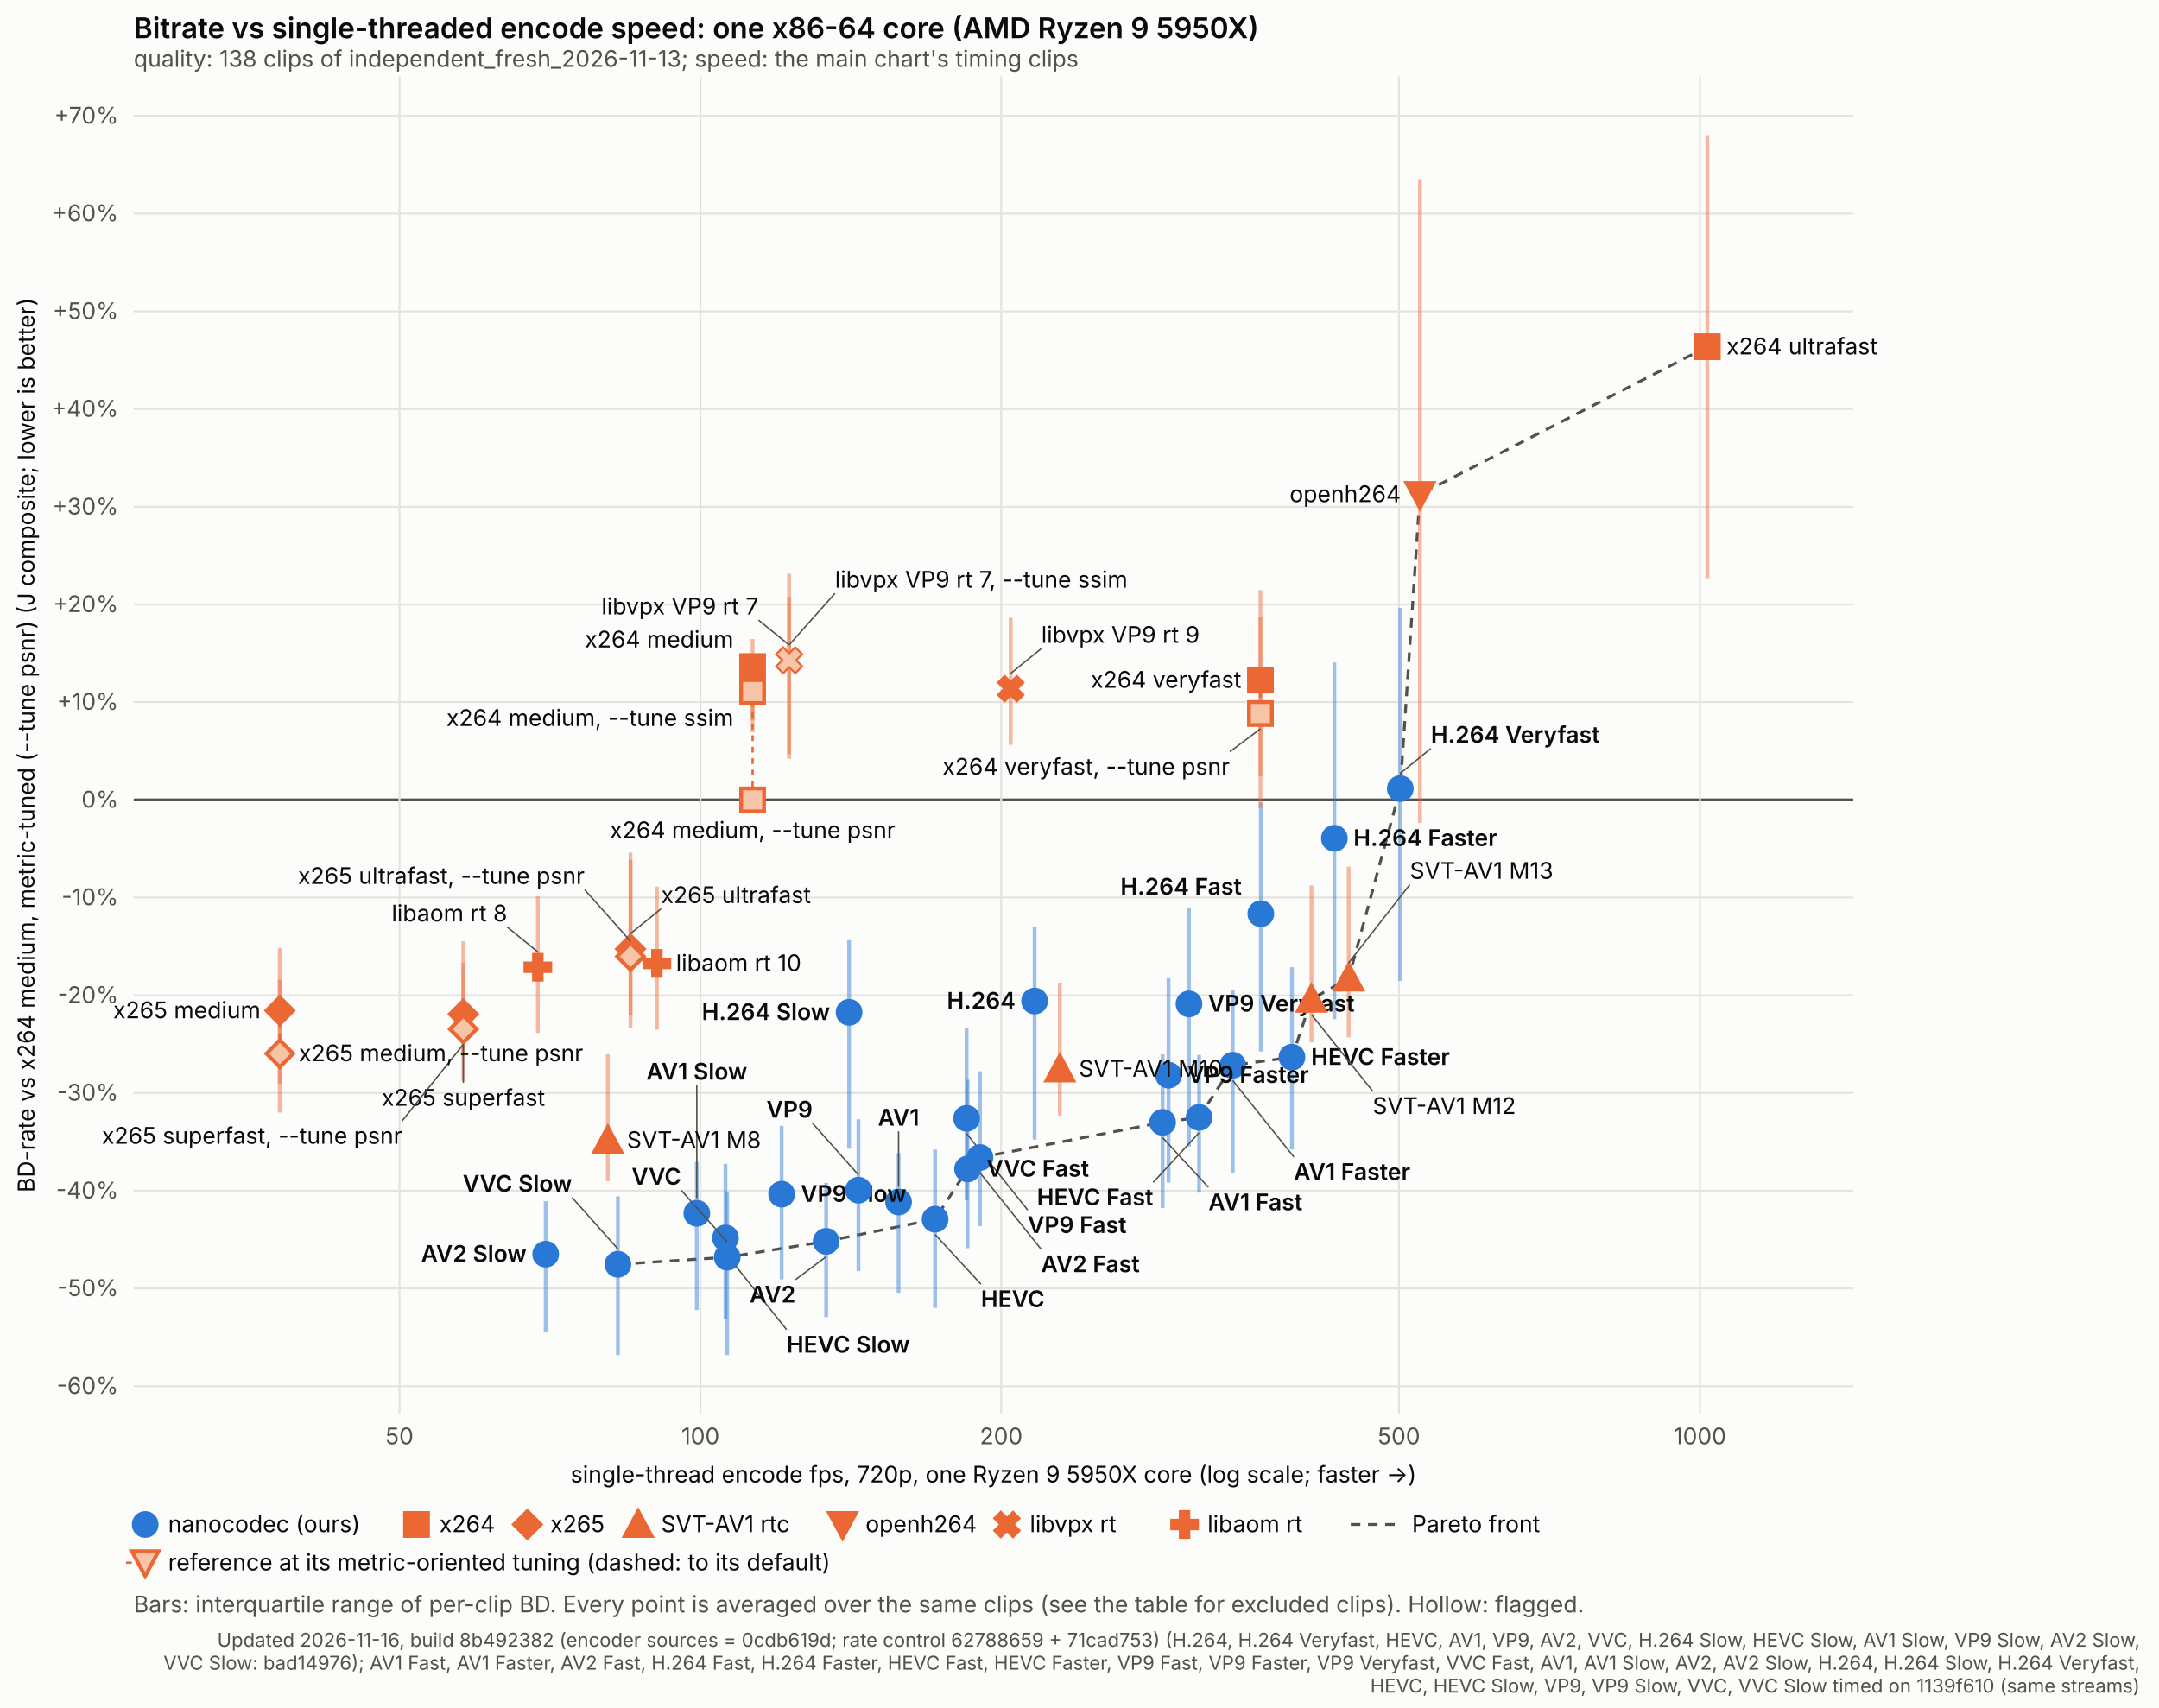
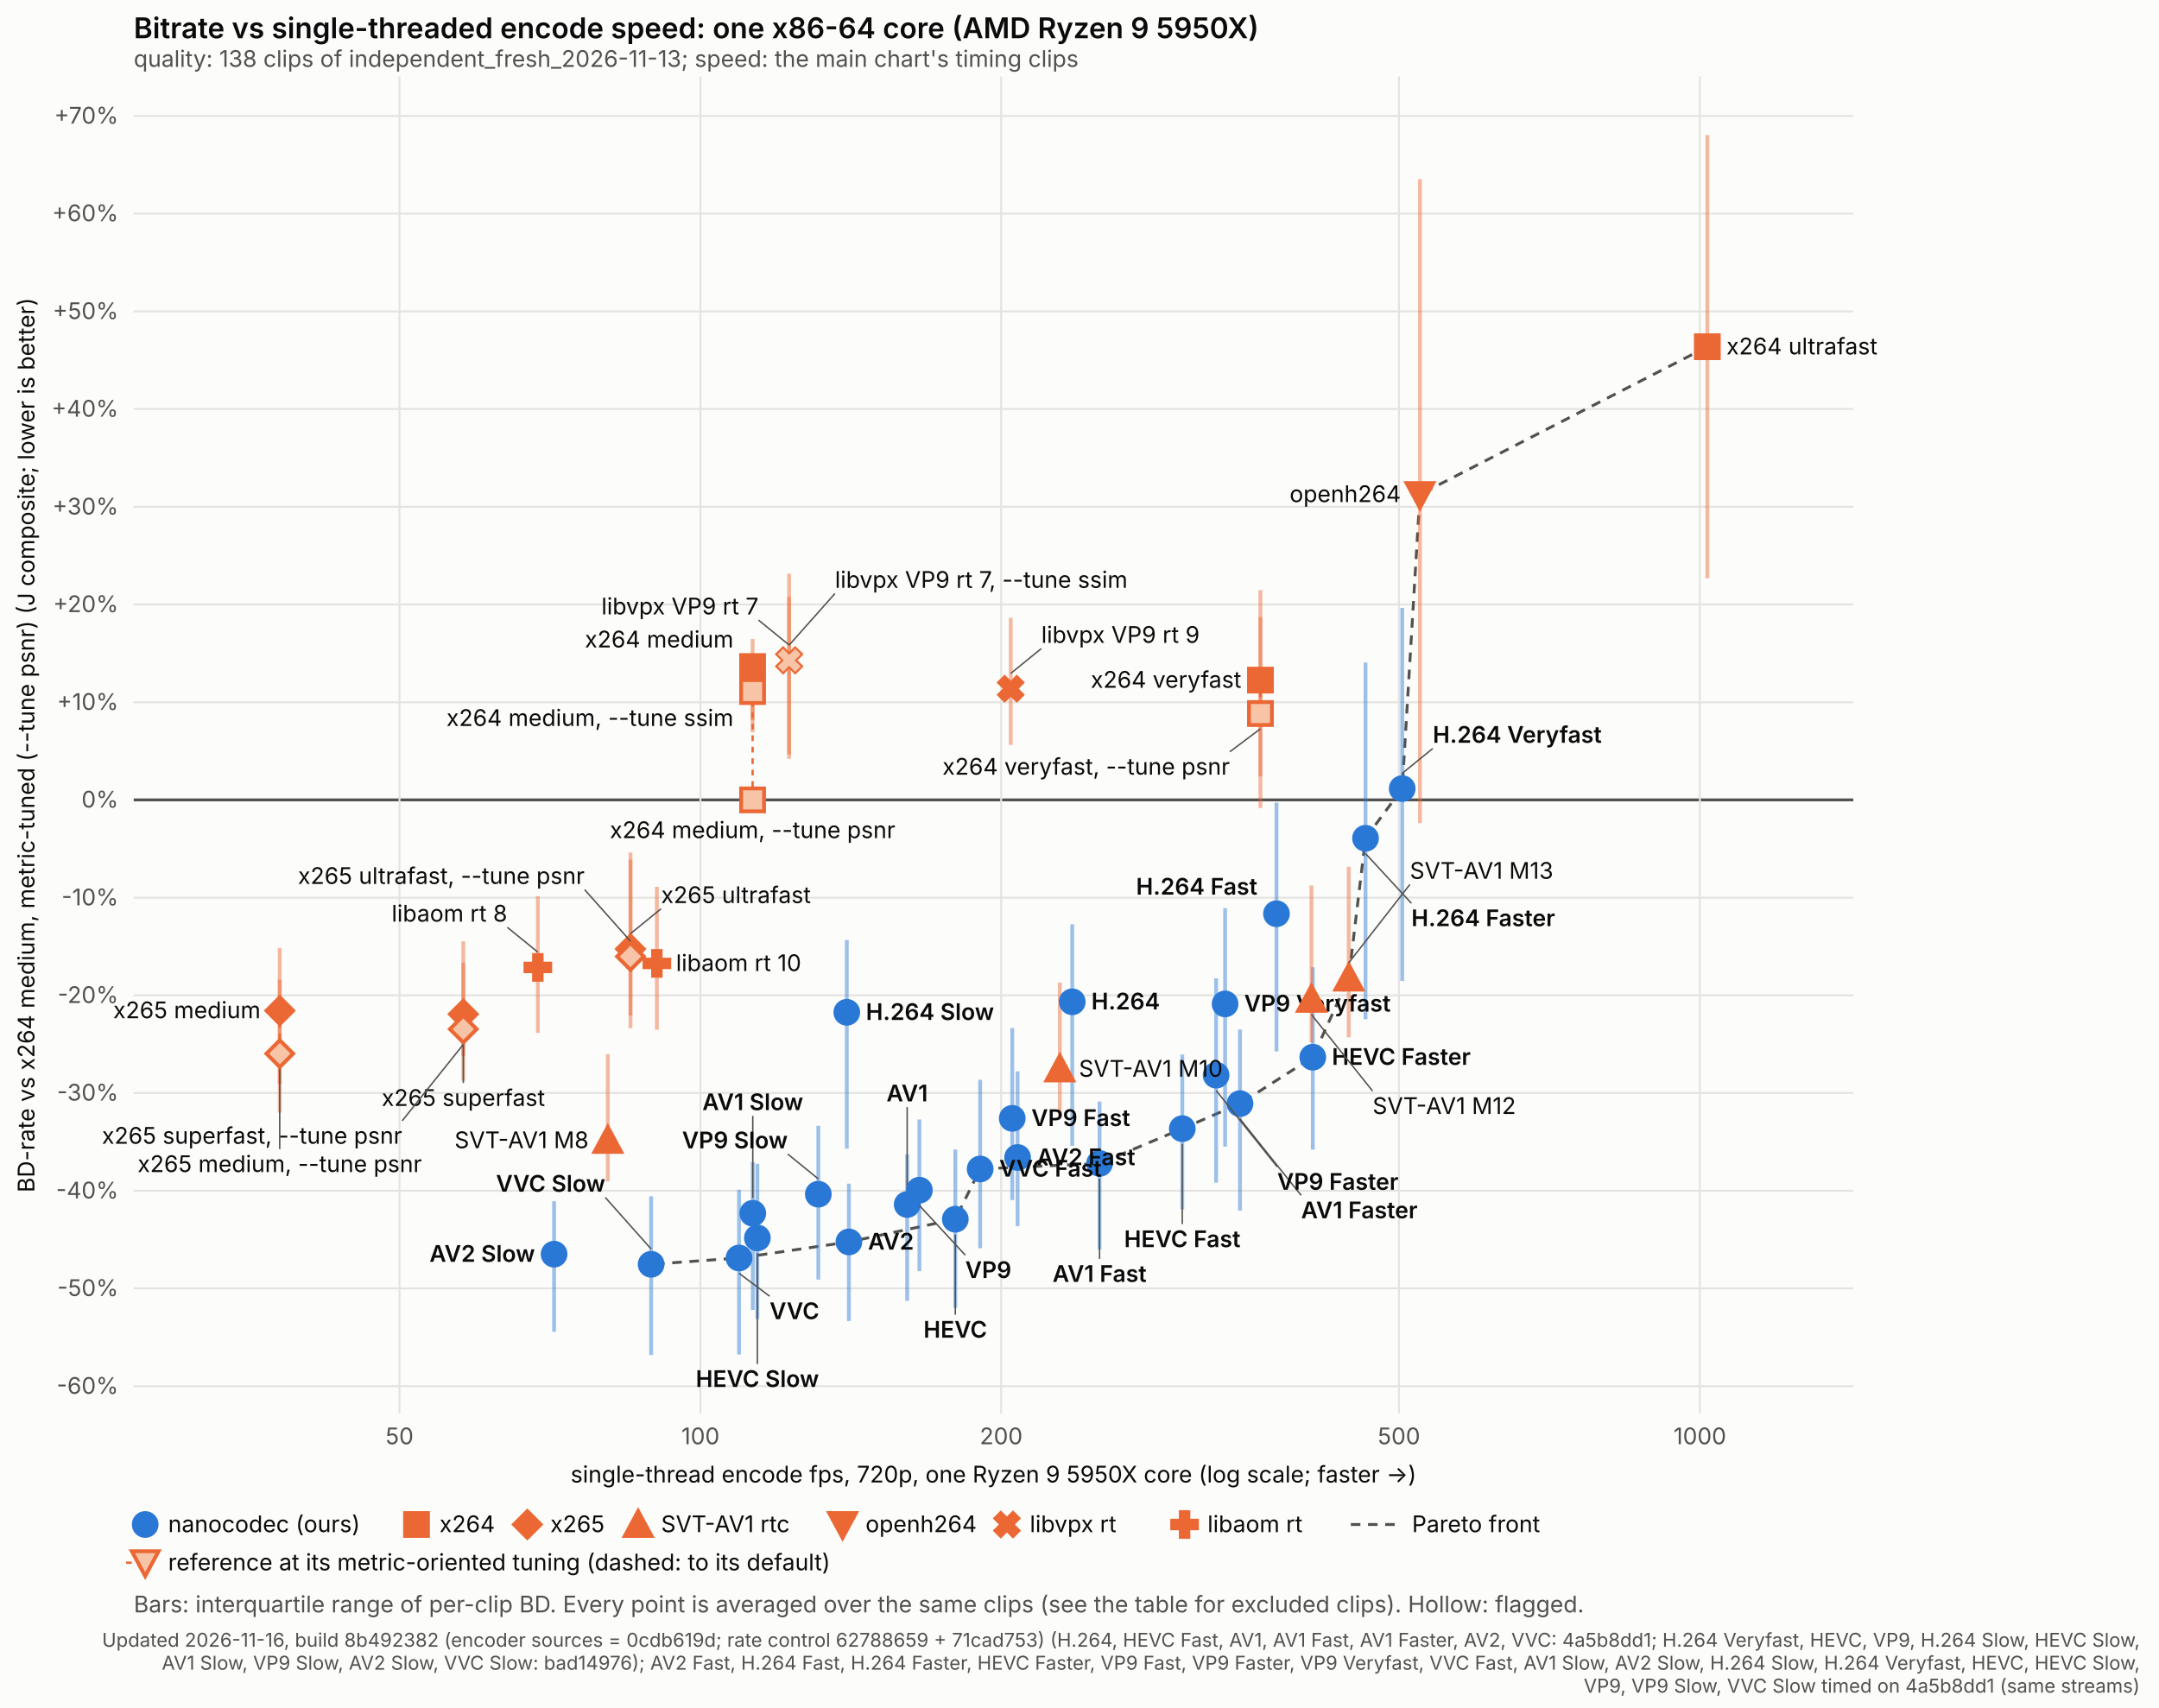
<svg xmlns="http://www.w3.org/2000/svg" viewBox="0 0 1130 894" width="1130" height="894" font-family="system-ui, -apple-system, Segoe UI, sans-serif" font-size="12">
  <rect width="1130" height="894" fill="#fcfcfb" />
  <text x="70" y="20" font-size="15" font-weight="600" fill="#0b0b0b">Bitrate vs single-threaded encode speed: one x86-64 core (AMD Ryzen 9 5950X)</text>
  <text x="70" y="35" fill="#52514e">quality: 138 clips of independent_fresh_2026-11-13; speed: the main chart's timing clips</text>
  <line x1="70" x2="970" y1="725.6" y2="725.6" stroke="#e4e3df" stroke-width="1" />
  <text x="62" y="729.6" text-anchor="end" fill="#52514e">-60%</text>
  <line x1="70" x2="970" y1="674.4" y2="674.4" stroke="#e4e3df" stroke-width="1" />
  <text x="62" y="678.4" text-anchor="end" fill="#52514e">-50%</text>
  <line x1="70" x2="970" y1="623.3" y2="623.3" stroke="#e4e3df" stroke-width="1" />
  <text x="62" y="627.3" text-anchor="end" fill="#52514e">-40%</text>
  <line x1="70" x2="970" y1="572.1" y2="572.1" stroke="#e4e3df" stroke-width="1" />
  <text x="62" y="576.1" text-anchor="end" fill="#52514e">-30%</text>
  <line x1="70" x2="970" y1="521.0" y2="521.0" stroke="#e4e3df" stroke-width="1" />
  <text x="62" y="525.0" text-anchor="end" fill="#52514e">-20%</text>
-   <line x1="70" x2="970" y1="469.8" y2="469.8" stroke="#e4e3df" stroke-width="1" />
-   <text x="62" y="473.8" text-anchor="end" fill="#52514e">-10%</text>
+   <line x1="70" x2="970" y1="469.9" y2="469.9" stroke="#e4e3df" stroke-width="1" />
+   <text x="62" y="473.9" text-anchor="end" fill="#52514e">-10%</text>
  <line x1="70" x2="970" y1="418.7" y2="418.7" stroke="#52514e" stroke-width="1.5" />
  <text x="62" y="422.7" text-anchor="end" fill="#52514e">0%</text>
-   <line x1="70" x2="970" y1="367.5" y2="367.5" stroke="#e4e3df" stroke-width="1" />
-   <text x="62" y="371.5" text-anchor="end" fill="#52514e">+10%</text>
+   <line x1="70" x2="970" y1="367.6" y2="367.6" stroke="#e4e3df" stroke-width="1" />
+   <text x="62" y="371.6" text-anchor="end" fill="#52514e">+10%</text>
  <line x1="70" x2="970" y1="316.4" y2="316.4" stroke="#e4e3df" stroke-width="1" />
  <text x="62" y="320.4" text-anchor="end" fill="#52514e">+20%</text>
  <line x1="70" x2="970" y1="265.3" y2="265.3" stroke="#e4e3df" stroke-width="1" />
  <text x="62" y="269.3" text-anchor="end" fill="#52514e">+30%</text>
  <line x1="70" x2="970" y1="214.1" y2="214.1" stroke="#e4e3df" stroke-width="1" />
  <text x="62" y="218.1" text-anchor="end" fill="#52514e">+40%</text>
  <line x1="70" x2="970" y1="163.0" y2="163.0" stroke="#e4e3df" stroke-width="1" />
  <text x="62" y="167.0" text-anchor="end" fill="#52514e">+50%</text>
  <line x1="70" x2="970" y1="111.8" y2="111.8" stroke="#e4e3df" stroke-width="1" />
  <text x="62" y="115.8" text-anchor="end" fill="#52514e">+60%</text>
  <line x1="70" x2="970" y1="60.7" y2="60.7" stroke="#e4e3df" stroke-width="1" />
  <text x="62" y="64.7" text-anchor="end" fill="#52514e">+70%</text>
  <line x1="209.1" x2="209.1" y1="40" y2="740" stroke="#e4e3df" />
  <text x="209.1" y="756" text-anchor="middle" fill="#52514e">50</text>
  <line x1="366.6" x2="366.6" y1="40" y2="740" stroke="#e4e3df" />
  <text x="366.6" y="756" text-anchor="middle" fill="#52514e">100</text>
  <line x1="524.0" x2="524.0" y1="40" y2="740" stroke="#e4e3df" />
  <text x="524.0" y="756" text-anchor="middle" fill="#52514e">200</text>
  <line x1="732.2" x2="732.2" y1="40" y2="740" stroke="#e4e3df" />
  <text x="732.2" y="756" text-anchor="middle" fill="#52514e">500</text>
  <line x1="889.7" x2="889.7" y1="40" y2="740" stroke="#e4e3df" />
  <text x="889.7" y="756" text-anchor="middle" fill="#52514e">1000</text>
  <text x="520.0" y="776" text-anchor="middle" fill="#0b0b0b">single-thread encode fps, 720p, one Ryzen 9 5950X core (log scale; faster →)</text>
  <text transform="translate(18,390.0) rotate(-90)" text-anchor="middle" fill="#0b0b0b">BD-rate vs x264 medium, metric-tuned (--tune psnr) (J composite; lower is better)</text>
-   <polyline points="893.6,181.5 743.2,258.8 732.9,412.8 705.9,512.0 686.4,523.1 676.2,553.4 645.2,557.6 627.6,584.9 608.5,587.5 512.9,605.9 506.4,611.9 489.4,638.2 432.4,649.8 380.6,658.1 323.4,661.8" fill="none" stroke="#52514e" stroke-width="1.5" stroke-dasharray="5 4" />
+   <polyline points="893.6,181.5 743.2,258.8 733.9,412.8 714.7,438.8 705.9,512.0 687.1,553.4 649.0,577.7 618.8,590.8 575.5,609.0 513.0,611.9 500.0,638.2 444.3,650.1 386.8,658.5 340.8,661.8" fill="none" stroke="#52514e" stroke-width="1.5" stroke-dasharray="5 4" />
  <line x1="393.9" y1="348.9" x2="393.9" y2="418.7" stroke="#eb6834" stroke-width="1.2" stroke-dasharray="3 3" />
  <line x1="659.7" y1="356.0" x2="659.7" y2="373.5" stroke="#eb6834" stroke-width="1.2" stroke-dasharray="3 3" />
  <line x1="393.9" y1="348.9" x2="393.9" y2="362.0" stroke="#eb6834" stroke-width="1.2" stroke-dasharray="3 3" />
  <line x1="330.0" y1="496.7" x2="330.0" y2="500.7" stroke="#eb6834" stroke-width="1.2" stroke-dasharray="3 3" />
-   <line x1="242.5" y1="530.8" x2="242.5" y2="538.7" stroke="#eb6834" stroke-width="1.2" stroke-dasharray="3 3" />
+   <line x1="242.5" y1="530.9" x2="242.5" y2="538.7" stroke="#eb6834" stroke-width="1.2" stroke-dasharray="3 3" />
  <line x1="146.4" y1="529.0" x2="146.4" y2="551.5" stroke="#eb6834" stroke-width="1.2" stroke-dasharray="3 3" />
-   <line x1="413.0" y1="345.6" x2="413.0" y2="345.6" stroke="#eb6834" stroke-width="1.2" stroke-dasharray="3 3" />
+   <line x1="413.0" y1="345.6" x2="413.0" y2="345.7" stroke="#eb6834" stroke-width="1.2" stroke-dasharray="3 3" />
  <line x1="393.9" x2="393.9" y1="418.7" y2="418.7" stroke="#eb6834" stroke-opacity="0.45" stroke-width="2" />
  <line x1="393.9" x2="393.9" y1="377.1" y2="334.5" stroke="#eb6834" stroke-opacity="0.45" stroke-width="2" />
-   <line x1="444.4" x2="444.4" y1="601.3" y2="492.1" stroke="#2a78d6" stroke-opacity="0.45" stroke-width="2" />
-   <line x1="541.5" x2="541.5" y1="596.5" y2="485.0" stroke="#2a78d6" stroke-opacity="0.45" stroke-width="2" />
-   <line x1="659.9" x2="659.9" y1="550.4" y2="420.1" stroke="#2a78d6" stroke-opacity="0.45" stroke-width="2" />
-   <line x1="698.4" x2="698.4" y1="533.5" y2="346.8" stroke="#2a78d6" stroke-opacity="0.45" stroke-width="2" />
-   <line x1="732.9" x2="732.9" y1="513.5" y2="318.2" stroke="#2a78d6" stroke-opacity="0.45" stroke-width="2" />
-   <line x1="379.7" x2="379.7" y1="690.4" y2="609.2" stroke="#2a78d6" stroke-opacity="0.45" stroke-width="2" />
-   <line x1="489.4" x2="489.4" y1="684.6" y2="601.7" stroke="#2a78d6" stroke-opacity="0.45" stroke-width="2" />
-   <line x1="627.6" x2="627.6" y1="624.3" y2="552.2" stroke="#2a78d6" stroke-opacity="0.45" stroke-width="2" />
-   <line x1="676.2" x2="676.2" y1="601.7" y2="506.3" stroke="#2a78d6" stroke-opacity="0.45" stroke-width="2" />
-   <line x1="364.7" x2="364.7" y1="685.7" y2="608.2" stroke="#2a78d6" stroke-opacity="0.45" stroke-width="2" />
-   <line x1="470.3" x2="470.3" y1="676.7" y2="603.6" stroke="#2a78d6" stroke-opacity="0.45" stroke-width="2" />
-   <line x1="608.5" x2="608.5" y1="632.4" y2="551.9" stroke="#2a78d6" stroke-opacity="0.45" stroke-width="2" />
-   <line x1="645.2" x2="645.2" y1="613.9" y2="518.0" stroke="#2a78d6" stroke-opacity="0.45" stroke-width="2" />
-   <line x1="409.1" x2="409.1" y1="669.7" y2="589.3" stroke="#2a78d6" stroke-opacity="0.45" stroke-width="2" />
-   <line x1="449.3" x2="449.3" y1="665.4" y2="585.9" stroke="#2a78d6" stroke-opacity="0.45" stroke-width="2" />
-   <line x1="505.9" x2="505.9" y1="628.2" y2="538.1" stroke="#2a78d6" stroke-opacity="0.45" stroke-width="2" />
-   <line x1="611.6" x2="611.6" y1="619.0" y2="512.1" stroke="#2a78d6" stroke-opacity="0.45" stroke-width="2" />
-   <line x1="622.3" x2="622.3" y1="600.2" y2="475.4" stroke="#2a78d6" stroke-opacity="0.45" stroke-width="2" />
-   <line x1="285.6" x2="285.6" y1="697.1" y2="628.8" stroke="#2a78d6" stroke-opacity="0.45" stroke-width="2" />
-   <line x1="432.4" x2="432.4" y1="689.5" y2="619.2" stroke="#2a78d6" stroke-opacity="0.45" stroke-width="2" />
-   <line x1="512.9" x2="512.9" y1="641.8" y2="560.8" stroke="#2a78d6" stroke-opacity="0.45" stroke-width="2" />
-   <line x1="323.4" x2="323.4" y1="709.3" y2="626.2" stroke="#2a78d6" stroke-opacity="0.45" stroke-width="2" />
-   <line x1="380.6" x2="380.6" y1="709.3" y2="623.7" stroke="#2a78d6" stroke-opacity="0.45" stroke-width="2" />
-   <line x1="506.4" x2="506.4" y1="653.4" y2="565.2" stroke="#2a78d6" stroke-opacity="0.45" stroke-width="2" />
+   <line x1="443.2" x2="443.2" y1="601.3" y2="492.1" stroke="#2a78d6" stroke-opacity="0.45" stroke-width="2" />
+   <line x1="561.2" x2="561.2" y1="599.8" y2="483.8" stroke="#2a78d6" stroke-opacity="0.45" stroke-width="2" />
+   <line x1="668.1" x2="668.1" y1="550.4" y2="420.1" stroke="#2a78d6" stroke-opacity="0.45" stroke-width="2" />
+   <line x1="714.7" x2="714.7" y1="533.5" y2="346.8" stroke="#2a78d6" stroke-opacity="0.45" stroke-width="2" />
+   <line x1="733.9" x2="733.9" y1="513.5" y2="318.2" stroke="#2a78d6" stroke-opacity="0.45" stroke-width="2" />
+   <line x1="396.4" x2="396.4" y1="690.4" y2="609.2" stroke="#2a78d6" stroke-opacity="0.45" stroke-width="2" />
+   <line x1="500.0" x2="500.0" y1="684.6" y2="601.7" stroke="#2a78d6" stroke-opacity="0.45" stroke-width="2" />
+   <line x1="618.8" x2="618.8" y1="633.1" y2="552.0" stroke="#2a78d6" stroke-opacity="0.45" stroke-width="2" />
+   <line x1="687.1" x2="687.1" y1="601.8" y2="506.3" stroke="#2a78d6" stroke-opacity="0.45" stroke-width="2" />
+   <line x1="394.0" x2="394.0" y1="685.7" y2="608.2" stroke="#2a78d6" stroke-opacity="0.45" stroke-width="2" />
+   <line x1="474.8" x2="474.8" y1="680.9" y2="604.2" stroke="#2a78d6" stroke-opacity="0.45" stroke-width="2" />
+   <line x1="575.5" x2="575.5" y1="654.0" y2="576.6" stroke="#2a78d6" stroke-opacity="0.45" stroke-width="2" />
+   <line x1="649.0" x2="649.0" y1="633.7" y2="538.9" stroke="#2a78d6" stroke-opacity="0.45" stroke-width="2" />
+   <line x1="428.3" x2="428.3" y1="669.8" y2="589.3" stroke="#2a78d6" stroke-opacity="0.45" stroke-width="2" />
+   <line x1="481.2" x2="481.2" y1="665.4" y2="586.0" stroke="#2a78d6" stroke-opacity="0.45" stroke-width="2" />
+   <line x1="529.8" x2="529.8" y1="628.2" y2="538.1" stroke="#2a78d6" stroke-opacity="0.45" stroke-width="2" />
+   <line x1="636.5" x2="636.5" y1="619.1" y2="512.1" stroke="#2a78d6" stroke-opacity="0.45" stroke-width="2" />
+   <line x1="641.2" x2="641.2" y1="600.2" y2="475.4" stroke="#2a78d6" stroke-opacity="0.45" stroke-width="2" />
+   <line x1="290.0" x2="290.0" y1="697.1" y2="628.8" stroke="#2a78d6" stroke-opacity="0.45" stroke-width="2" />
+   <line x1="444.3" x2="444.3" y1="691.5" y2="619.6" stroke="#2a78d6" stroke-opacity="0.45" stroke-width="2" />
+   <line x1="532.6" x2="532.6" y1="641.8" y2="560.8" stroke="#2a78d6" stroke-opacity="0.45" stroke-width="2" />
+   <line x1="340.8" x2="340.8" y1="709.3" y2="626.2" stroke="#2a78d6" stroke-opacity="0.45" stroke-width="2" />
+   <line x1="386.8" x2="386.8" y1="709.0" y2="622.8" stroke="#2a78d6" stroke-opacity="0.45" stroke-width="2" />
+   <line x1="513.0" x2="513.0" y1="653.4" y2="565.2" stroke="#2a78d6" stroke-opacity="0.45" stroke-width="2" />
  <line x1="743.2" x2="743.2" y1="430.8" y2="93.8" stroke="#eb6834" stroke-opacity="0.45" stroke-width="2" />
  <line x1="893.6" x2="893.6" y1="302.7" y2="70.7" stroke="#eb6834" stroke-opacity="0.45" stroke-width="2" />
-   <line x1="659.7" x2="659.7" y1="406.3" y2="308.9" stroke="#eb6834" stroke-opacity="0.45" stroke-width="2" />
+   <line x1="659.7" x2="659.7" y1="406.4" y2="308.9" stroke="#eb6834" stroke-opacity="0.45" stroke-width="2" />
  <line x1="330.0" x2="330.0" y1="531.6" y2="446.3" stroke="#eb6834" stroke-opacity="0.45" stroke-width="2" />
  <line x1="242.5" x2="242.5" y1="552.8" y2="492.7" stroke="#eb6834" stroke-opacity="0.45" stroke-width="2" />
  <line x1="146.4" x2="146.4" y1="567.3" y2="496.2" stroke="#eb6834" stroke-opacity="0.45" stroke-width="2" />
-   <line x1="318.1" x2="318.1" y1="618.3" y2="551.8" stroke="#eb6834" stroke-opacity="0.45" stroke-width="2" />
+   <line x1="318.1" x2="318.1" y1="618.4" y2="551.8" stroke="#eb6834" stroke-opacity="0.45" stroke-width="2" />
  <line x1="554.7" x2="554.7" y1="584.0" y2="514.3" stroke="#eb6834" stroke-opacity="0.45" stroke-width="2" />
  <line x1="686.4" x2="686.4" y1="545.6" y2="463.5" stroke="#eb6834" stroke-opacity="0.45" stroke-width="2" />
  <line x1="705.9" x2="705.9" y1="543.0" y2="453.7" stroke="#eb6834" stroke-opacity="0.45" stroke-width="2" />
  <line x1="413.0" x2="413.0" y1="394.9" y2="300.3" stroke="#eb6834" stroke-opacity="0.45" stroke-width="2" />
  <line x1="529.0" x2="529.0" y1="389.9" y2="323.4" stroke="#eb6834" stroke-opacity="0.45" stroke-width="2" />
  <line x1="281.5" x2="281.5" y1="540.7" y2="469.1" stroke="#eb6834" stroke-opacity="0.45" stroke-width="2" />
-   <line x1="343.8" x2="343.8" y1="539.0" y2="464.1" stroke="#eb6834" stroke-opacity="0.45" stroke-width="2" />
+   <line x1="343.8" x2="343.8" y1="539.0" y2="464.2" stroke="#eb6834" stroke-opacity="0.45" stroke-width="2" />
  <line x1="659.7" x2="659.7" y1="422.9" y2="323.0" stroke="#eb6834" stroke-opacity="0.45" stroke-width="2" />
-   <line x1="393.9" x2="393.9" y1="383.3" y2="343.5" stroke="#eb6834" stroke-opacity="0.45" stroke-width="2" />
+   <line x1="393.9" x2="393.9" y1="383.3" y2="343.6" stroke="#eb6834" stroke-opacity="0.45" stroke-width="2" />
  <line x1="330.0" x2="330.0" y1="538.2" y2="450.0" stroke="#eb6834" stroke-opacity="0.45" stroke-width="2" />
  <line x1="242.5" x2="242.5" y1="565.8" y2="503.9" stroke="#eb6834" stroke-opacity="0.45" stroke-width="2" />
  <line x1="146.4" x2="146.4" y1="582.4" y2="512.8" stroke="#eb6834" stroke-opacity="0.45" stroke-width="2" />
  <line x1="413.0" x2="413.0" y1="397.2" y2="312.4" stroke="#eb6834" stroke-opacity="0.45" stroke-width="2" />
  <g>
    <rect x="387.9" y="412.7" width="12" height="12" fill="#f7c4a8" stroke="#eb6834" stroke-width="2" />
  </g>
  <text x="393.9" y="438.7" text-anchor="middle" fill="#0b0b0b">x264 medium, --tune psnr</text>
  <g>
    <rect x="387.9" y="342.9" width="12" height="12" fill="#eb6834" stroke="#eb6834" stroke-width="2" />
  </g>
  <text x="383.9" y="338.9" text-anchor="end" fill="#0b0b0b">x264 medium</text>
  <g>
-     <circle cx="444.4" cy="529.9" r="6" fill="#2a78d6" stroke="#2a78d6" stroke-width="2" />
-   </g>
-   <text x="434.4" y="533.9" text-anchor="end" fill="#0b0b0b" font-weight="600">H.264 Slow</text>
-   <g>
-     <circle cx="541.5" cy="524.0" r="6" fill="#2a78d6" stroke="#2a78d6" stroke-width="2" />
-   </g>
-   <text x="531.5" y="528.0" text-anchor="end" fill="#0b0b0b" font-weight="600">H.264</text>
-   <g>
-     <circle cx="659.9" cy="478.3" r="6" fill="#2a78d6" stroke="#2a78d6" stroke-width="2" />
-   </g>
-   <text x="649.9" y="468.3" text-anchor="end" fill="#0b0b0b" font-weight="600">H.264 Fast</text>
-   <g>
-     <circle cx="698.4" cy="438.8" r="6" fill="#2a78d6" stroke="#2a78d6" stroke-width="2" />
-   </g>
-   <text x="708.4" y="442.8" text-anchor="start" fill="#0b0b0b" font-weight="600">H.264 Faster</text>
-   <g>
-     <circle cx="732.9" cy="412.8" r="6" fill="#2a78d6" stroke="#2a78d6" stroke-width="2" />
-   </g>
-   <line x1="732.9" y1="404.8" x2="748.9" y2="391.8" stroke="#52514e" stroke-width="0.75" />
-   <text x="748.9" y="388.8" text-anchor="start" fill="#0b0b0b" font-weight="600">H.264 Veryfast</text>
-   <g>
-     <circle cx="379.7" cy="648.0" r="6" fill="#2a78d6" stroke="#2a78d6" stroke-width="2" />
-   </g>
-   <line x1="379.7" y1="656.0" x2="411.7" y2="696.0" stroke="#52514e" stroke-width="0.75" />
-   <text x="411.7" y="708.0" text-anchor="start" fill="#0b0b0b" font-weight="600">HEVC Slow</text>
-   <g>
-     <circle cx="489.4" cy="638.2" r="6" fill="#2a78d6" stroke="#2a78d6" stroke-width="2" />
-   </g>
-   <line x1="489.4" y1="646.2" x2="513.4" y2="672.2" stroke="#52514e" stroke-width="0.75" />
-   <text x="513.4" y="684.2" text-anchor="start" fill="#0b0b0b" font-weight="600">HEVC</text>
-   <g>
-     <circle cx="627.6" cy="584.9" r="6" fill="#2a78d6" stroke="#2a78d6" stroke-width="2" />
-   </g>
-   <line x1="627.6" y1="592.9" x2="603.6" y2="618.9" stroke="#52514e" stroke-width="0.75" />
-   <text x="603.6" y="630.9" text-anchor="end" fill="#0b0b0b" font-weight="600">HEVC Fast</text>
-   <g>
-     <circle cx="676.2" cy="553.4" r="6" fill="#2a78d6" stroke="#2a78d6" stroke-width="2" />
-   </g>
-   <text x="686.2" y="557.4" text-anchor="start" fill="#0b0b0b" font-weight="600">HEVC Faster</text>
-   <g>
-     <circle cx="364.7" cy="635.1" r="6" fill="#2a78d6" stroke="#2a78d6" stroke-width="2" />
-   </g>
-   <line x1="364.7" y1="627.1" x2="364.7" y2="568.1" stroke="#52514e" stroke-width="0.75" />
-   <text x="364.7" y="565.1" text-anchor="middle" fill="#0b0b0b" font-weight="600">AV1 Slow</text>
-   <g>
-     <circle cx="470.3" cy="629.2" r="6" fill="#2a78d6" stroke="#2a78d6" stroke-width="2" />
-   </g>
-   <line x1="470.3" y1="621.2" x2="470.3" y2="592.2" stroke="#52514e" stroke-width="0.75" />
-   <text x="470.3" y="589.2" text-anchor="middle" fill="#0b0b0b" font-weight="600">AV1</text>
-   <g>
-     <circle cx="608.5" cy="587.5" r="6" fill="#2a78d6" stroke="#2a78d6" stroke-width="2" />
-   </g>
-   <line x1="608.5" y1="595.5" x2="632.5" y2="621.5" stroke="#52514e" stroke-width="0.75" />
-   <text x="632.5" y="633.5" text-anchor="start" fill="#0b0b0b" font-weight="600">AV1 Fast</text>
-   <g>
-     <circle cx="645.2" cy="557.6" r="6" fill="#2a78d6" stroke="#2a78d6" stroke-width="2" />
-   </g>
-   <line x1="645.2" y1="565.6" x2="677.2" y2="605.6" stroke="#52514e" stroke-width="0.75" />
-   <text x="677.2" y="617.6" text-anchor="start" fill="#0b0b0b" font-weight="600">AV1 Faster</text>
-   <g>
-     <circle cx="409.1" cy="625.1" r="6" fill="#2a78d6" stroke="#2a78d6" stroke-width="2" />
-   </g>
-   <text x="419.1" y="629.1" text-anchor="start" fill="#0b0b0b" font-weight="600">VP9 Slow</text>
-   <g>
-     <circle cx="449.3" cy="623.0" r="6" fill="#2a78d6" stroke="#2a78d6" stroke-width="2" />
-   </g>
-   <line x1="449.3" y1="615.0" x2="425.3" y2="588.0" stroke="#52514e" stroke-width="0.75" />
-   <text x="425.3" y="585.0" text-anchor="end" fill="#0b0b0b" font-weight="600">VP9</text>
-   <g>
-     <circle cx="505.9" cy="585.4" r="6" fill="#2a78d6" stroke="#2a78d6" stroke-width="2" />
-   </g>
-   <line x1="505.9" y1="593.4" x2="537.9" y2="633.4" stroke="#52514e" stroke-width="0.75" />
-   <text x="537.9" y="645.4" text-anchor="start" fill="#0b0b0b" font-weight="600">VP9 Fast</text>
-   <g>
-     <circle cx="611.6" cy="562.8" r="6" fill="#2a78d6" stroke="#2a78d6" stroke-width="2" />
-   </g>
-   <text x="621.6" y="566.8" text-anchor="start" fill="#0b0b0b" font-weight="600">VP9 Faster</text>
-   <g>
-     <circle cx="622.3" cy="525.5" r="6" fill="#2a78d6" stroke="#2a78d6" stroke-width="2" />
-   </g>
-   <text x="632.3" y="529.5" text-anchor="start" fill="#0b0b0b" font-weight="600">VP9 Veryfast</text>
-   <g>
-     <circle cx="285.6" cy="656.5" r="6" fill="#2a78d6" stroke="#2a78d6" stroke-width="2" />
-   </g>
-   <text x="275.6" y="660.5" text-anchor="end" fill="#0b0b0b" font-weight="600">AV2 Slow</text>
-   <g>
-     <circle cx="432.4" cy="649.8" r="6" fill="#2a78d6" stroke="#2a78d6" stroke-width="2" />
-   </g>
-   <line x1="432.4" y1="657.8" x2="416.4" y2="669.8" stroke="#52514e" stroke-width="0.75" />
-   <text x="416.4" y="681.8" text-anchor="end" fill="#0b0b0b" font-weight="600">AV2</text>
-   <g>
-     <circle cx="512.9" cy="605.9" r="6" fill="#2a78d6" stroke="#2a78d6" stroke-width="2" />
-   </g>
-   <line x1="512.9" y1="613.9" x2="544.9" y2="653.9" stroke="#52514e" stroke-width="0.75" />
-   <text x="544.9" y="665.9" text-anchor="start" fill="#0b0b0b" font-weight="600">AV2 Fast</text>
-   <g>
-     <circle cx="323.4" cy="661.8" r="6" fill="#2a78d6" stroke="#2a78d6" stroke-width="2" />
-   </g>
-   <line x1="323.4" y1="653.8" x2="299.4" y2="626.8" stroke="#52514e" stroke-width="0.75" />
-   <text x="299.4" y="623.8" text-anchor="end" fill="#0b0b0b" font-weight="600">VVC Slow</text>
-   <g>
-     <circle cx="380.6" cy="658.1" r="6" fill="#2a78d6" stroke="#2a78d6" stroke-width="2" />
-   </g>
-   <line x1="380.6" y1="650.1" x2="356.6" y2="623.1" stroke="#52514e" stroke-width="0.75" />
-   <text x="356.6" y="620.1" text-anchor="end" fill="#0b0b0b" font-weight="600">VVC</text>
-   <g>
-     <circle cx="506.4" cy="611.9" r="6" fill="#2a78d6" stroke="#2a78d6" stroke-width="2" />
-   </g>
-   <text x="516.4" y="615.9" text-anchor="start" fill="#0b0b0b" font-weight="600">VVC Fast</text>
-   <g>
-     <polygon points="743.171,265.834 750.171,252.834 736.171,252.834" fill="#eb6834" stroke="#eb6834" stroke-width="2" />
+     <circle cx="443.2" cy="529.9" r="6" fill="#2a78d6" stroke="#2a78d6" stroke-width="2" />
+   </g>
+   <text x="453.2" y="533.9" text-anchor="start" fill="#0b0b0b" font-weight="600">H.264 Slow</text>
+   <g>
+     <circle cx="561.2" cy="524.4" r="6" fill="#2a78d6" stroke="#2a78d6" stroke-width="2" />
+   </g>
+   <text x="571.2" y="528.4" text-anchor="start" fill="#0b0b0b" font-weight="600">H.264</text>
+   <g>
+     <circle cx="668.1" cy="478.3" r="6" fill="#2a78d6" stroke="#2a78d6" stroke-width="2" />
+   </g>
+   <text x="658.1" y="468.3" text-anchor="end" fill="#0b0b0b" font-weight="600">H.264 Fast</text>
+   <g>
+     <circle cx="714.7" cy="438.8" r="6" fill="#2a78d6" stroke="#2a78d6" stroke-width="2" />
+   </g>
+   <line x1="714.7" y1="446.8" x2="738.7" y2="472.8" stroke="#52514e" stroke-width="0.75" />
+   <text x="738.7" y="484.8" text-anchor="start" fill="#0b0b0b" font-weight="600">H.264 Faster</text>
+   <g>
+     <circle cx="733.9" cy="412.8" r="6" fill="#2a78d6" stroke="#2a78d6" stroke-width="2" />
+   </g>
+   <line x1="733.9" y1="404.8" x2="749.9" y2="391.8" stroke="#52514e" stroke-width="0.75" />
+   <text x="749.9" y="388.8" text-anchor="start" fill="#0b0b0b" font-weight="600">H.264 Veryfast</text>
+   <g>
+     <circle cx="396.4" cy="648.0" r="6" fill="#2a78d6" stroke="#2a78d6" stroke-width="2" />
+   </g>
+   <line x1="396.4" y1="656.0" x2="396.4" y2="714.0" stroke="#52514e" stroke-width="0.75" />
+   <text x="396.4" y="726.0" text-anchor="middle" fill="#0b0b0b" font-weight="600">HEVC Slow</text>
+   <g>
+     <circle cx="500.0" cy="638.2" r="6" fill="#2a78d6" stroke="#2a78d6" stroke-width="2" />
+   </g>
+   <line x1="500.0" y1="646.2" x2="500.0" y2="688.2" stroke="#52514e" stroke-width="0.75" />
+   <text x="500.0" y="700.2" text-anchor="middle" fill="#0b0b0b" font-weight="600">HEVC</text>
+   <g>
+     <circle cx="618.8" cy="590.8" r="6" fill="#2a78d6" stroke="#2a78d6" stroke-width="2" />
+   </g>
+   <line x1="618.8" y1="598.8" x2="618.8" y2="640.8" stroke="#52514e" stroke-width="0.75" />
+   <text x="618.8" y="652.8" text-anchor="middle" fill="#0b0b0b" font-weight="600">HEVC Fast</text>
+   <g>
+     <circle cx="687.1" cy="553.4" r="6" fill="#2a78d6" stroke="#2a78d6" stroke-width="2" />
+   </g>
+   <text x="697.1" y="557.4" text-anchor="start" fill="#0b0b0b" font-weight="600">HEVC Faster</text>
+   <g>
+     <circle cx="394.0" cy="635.1" r="6" fill="#2a78d6" stroke="#2a78d6" stroke-width="2" />
+   </g>
+   <line x1="394.0" y1="627.1" x2="394.0" y2="584.1" stroke="#52514e" stroke-width="0.75" />
+   <text x="394.0" y="581.1" text-anchor="middle" fill="#0b0b0b" font-weight="600">AV1 Slow</text>
+   <g>
+     <circle cx="474.8" cy="630.5" r="6" fill="#2a78d6" stroke="#2a78d6" stroke-width="2" />
+   </g>
+   <line x1="474.8" y1="622.5" x2="474.8" y2="579.5" stroke="#52514e" stroke-width="0.75" />
+   <text x="474.8" y="576.5" text-anchor="middle" fill="#0b0b0b" font-weight="600">AV1</text>
+   <g>
+     <circle cx="575.5" cy="609.0" r="6" fill="#2a78d6" stroke="#2a78d6" stroke-width="2" />
+   </g>
+   <line x1="575.5" y1="617.0" x2="575.5" y2="659.0" stroke="#52514e" stroke-width="0.75" />
+   <text x="575.5" y="671.0" text-anchor="middle" fill="#0b0b0b" font-weight="600">AV1 Fast</text>
+   <g>
+     <circle cx="649.0" cy="577.7" r="6" fill="#2a78d6" stroke="#2a78d6" stroke-width="2" />
+   </g>
+   <line x1="649.0" y1="585.7" x2="681.0" y2="625.7" stroke="#52514e" stroke-width="0.75" />
+   <text x="681.0" y="637.7" text-anchor="start" fill="#0b0b0b" font-weight="600">AV1 Faster</text>
+   <g>
+     <circle cx="428.3" cy="625.1" r="6" fill="#2a78d6" stroke="#2a78d6" stroke-width="2" />
+   </g>
+   <line x1="428.3" y1="617.1" x2="412.3" y2="604.1" stroke="#52514e" stroke-width="0.75" />
+   <text x="412.3" y="601.1" text-anchor="end" fill="#0b0b0b" font-weight="600">VP9 Slow</text>
+   <g>
+     <circle cx="481.2" cy="623.0" r="6" fill="#2a78d6" stroke="#2a78d6" stroke-width="2" />
+   </g>
+   <line x1="481.2" y1="631.0" x2="505.2" y2="657.0" stroke="#52514e" stroke-width="0.75" />
+   <text x="505.2" y="669.0" text-anchor="start" fill="#0b0b0b" font-weight="600">VP9</text>
+   <g>
+     <circle cx="529.8" cy="585.4" r="6" fill="#2a78d6" stroke="#2a78d6" stroke-width="2" />
+   </g>
+   <text x="539.8" y="589.4" text-anchor="start" fill="#0b0b0b" font-weight="600">VP9 Fast</text>
+   <g>
+     <circle cx="636.5" cy="562.8" r="6" fill="#2a78d6" stroke="#2a78d6" stroke-width="2" />
+   </g>
+   <line x1="636.5" y1="570.8" x2="668.5" y2="610.8" stroke="#52514e" stroke-width="0.75" />
+   <text x="668.5" y="622.8" text-anchor="start" fill="#0b0b0b" font-weight="600">VP9 Faster</text>
+   <g>
+     <circle cx="641.2" cy="525.5" r="6" fill="#2a78d6" stroke="#2a78d6" stroke-width="2" />
+   </g>
+   <text x="651.2" y="529.5" text-anchor="start" fill="#0b0b0b" font-weight="600">VP9 Veryfast</text>
+   <g>
+     <circle cx="290.0" cy="656.5" r="6" fill="#2a78d6" stroke="#2a78d6" stroke-width="2" />
+   </g>
+   <text x="280.0" y="660.5" text-anchor="end" fill="#0b0b0b" font-weight="600">AV2 Slow</text>
+   <g>
+     <circle cx="444.3" cy="650.1" r="6" fill="#2a78d6" stroke="#2a78d6" stroke-width="2" />
+   </g>
+   <text x="454.3" y="654.1" text-anchor="start" fill="#0b0b0b" font-weight="600">AV2</text>
+   <g>
+     <circle cx="532.6" cy="605.9" r="6" fill="#2a78d6" stroke="#2a78d6" stroke-width="2" />
+   </g>
+   <text x="542.6" y="609.9" text-anchor="start" fill="#0b0b0b" font-weight="600">AV2 Fast</text>
+   <g>
+     <circle cx="340.8" cy="661.8" r="6" fill="#2a78d6" stroke="#2a78d6" stroke-width="2" />
+   </g>
+   <line x1="340.8" y1="653.8" x2="316.8" y2="626.8" stroke="#52514e" stroke-width="0.75" />
+   <text x="316.8" y="623.8" text-anchor="end" fill="#0b0b0b" font-weight="600">VVC Slow</text>
+   <g>
+     <circle cx="386.8" cy="658.5" r="6" fill="#2a78d6" stroke="#2a78d6" stroke-width="2" />
+   </g>
+   <line x1="386.8" y1="666.5" x2="402.8" y2="678.5" stroke="#52514e" stroke-width="0.75" />
+   <text x="402.8" y="690.5" text-anchor="start" fill="#0b0b0b" font-weight="600">VVC</text>
+   <g>
+     <circle cx="513.0" cy="611.9" r="6" fill="#2a78d6" stroke="#2a78d6" stroke-width="2" />
+   </g>
+   <text x="523.0" y="615.9" text-anchor="start" fill="#0b0b0b" font-weight="600">VVC Fast</text>
+   <g>
+     <polygon points="743.171,265.841 750.171,252.841 736.171,252.841" fill="#eb6834" stroke="#eb6834" stroke-width="2" />
  </g>
  <text x="733.2" y="262.8" text-anchor="end" fill="#0b0b0b">openh264</text>
  <g>
    <rect x="887.6" y="175.5" width="12" height="12" fill="#eb6834" stroke="#eb6834" stroke-width="2" />
  </g>
  <text x="903.6" y="185.5" text-anchor="start" fill="#0b0b0b">x264 ultrafast</text>
  <g>
    <rect x="653.7" y="350.0" width="12" height="12" fill="#eb6834" stroke="#eb6834" stroke-width="2" />
  </g>
  <text x="649.7" y="360.0" text-anchor="end" fill="#0b0b0b">x264 veryfast</text>
  <g>
-     <polygon points="329.978,489.721 336.978,496.721 329.978,503.721 322.978,496.721" fill="#eb6834" stroke="#eb6834" stroke-width="2" />
+     <polygon points="329.978,489.734 336.978,496.734 329.978,503.734 322.978,496.734" fill="#eb6834" stroke="#eb6834" stroke-width="2" />
  </g>
  <line x1="330.0" y1="488.7" x2="346.0" y2="475.7" stroke="#52514e" stroke-width="0.75" />
  <text x="346.0" y="472.7" text-anchor="start" fill="#0b0b0b">x265 ultrafast</text>
  <g>
-     <polygon points="242.489,523.842 249.489,530.842 242.489,537.842 235.489,530.842" fill="#eb6834" stroke="#eb6834" stroke-width="2" />
-   </g>
-   <line x1="242.5" y1="538.8" x2="242.5" y2="566.8" stroke="#52514e" stroke-width="0.75" />
-   <text x="242.5" y="578.8" text-anchor="middle" fill="#0b0b0b">x265 superfast</text>
-   <g>
-     <polygon points="146.449,522.02 153.449,529.02 146.449,536.02 139.449,529.02" fill="#eb6834" stroke="#eb6834" stroke-width="2" />
+     <polygon points="242.489,523.856 249.489,530.856 242.489,537.856 235.489,530.856" fill="#eb6834" stroke="#eb6834" stroke-width="2" />
+   </g>
+   <line x1="242.5" y1="538.9" x2="242.5" y2="566.9" stroke="#52514e" stroke-width="0.75" />
+   <text x="242.5" y="578.9" text-anchor="middle" fill="#0b0b0b">x265 superfast</text>
+   <g>
+     <polygon points="146.449,522.034 153.449,529.034 146.449,536.034 139.449,529.034" fill="#eb6834" stroke="#eb6834" stroke-width="2" />
  </g>
  <text x="136.4" y="533.0" text-anchor="end" fill="#0b0b0b">x265 medium</text>
  <g>
-     <polygon points="318.125,589.934 325.125,602.934 311.125,602.934" fill="#eb6834" stroke="#eb6834" stroke-width="2" />
-   </g>
-   <text x="328.1" y="600.9" text-anchor="start" fill="#0b0b0b">SVT-AV1 M8</text>
-   <g>
-     <polygon points="554.706,552.564 561.706,565.564 547.706,565.564" fill="#eb6834" stroke="#eb6834" stroke-width="2" />
+     <polygon points="318.125,589.951 325.125,602.951 311.125,602.951" fill="#eb6834" stroke="#eb6834" stroke-width="2" />
+   </g>
+   <text x="308.1" y="601.0" text-anchor="end" fill="#0b0b0b">SVT-AV1 M8</text>
+   <g>
+     <polygon points="554.706,552.579 561.706,565.579 547.706,565.579" fill="#eb6834" stroke="#eb6834" stroke-width="2" />
  </g>
  <text x="564.7" y="563.6" text-anchor="start" fill="#0b0b0b">SVT-AV1 M10</text>
  <g>
-     <polygon points="686.399,516.108 693.399,529.108 679.399,529.108" fill="#eb6834" stroke="#eb6834" stroke-width="2" />
+     <polygon points="686.399,516.122 693.399,529.122 679.399,529.122" fill="#eb6834" stroke="#eb6834" stroke-width="2" />
  </g>
  <line x1="686.4" y1="531.1" x2="718.4" y2="571.1" stroke="#52514e" stroke-width="0.75" />
  <text x="718.4" y="583.1" text-anchor="start" fill="#0b0b0b">SVT-AV1 M12</text>
  <g>
-     <polygon points="705.948,505.01 712.948,518.01 698.948,518.01" fill="#eb6834" stroke="#eb6834" stroke-width="2" />
+     <polygon points="705.948,505.024 712.948,518.024 698.948,518.024" fill="#eb6834" stroke="#eb6834" stroke-width="2" />
  </g>
  <line x1="705.9" y1="504.0" x2="737.9" y2="463.0" stroke="#52514e" stroke-width="0.75" />
  <text x="737.9" y="460.0" text-anchor="start" fill="#0b0b0b">SVT-AV1 M13</text>
  <g>
    <polygon points="416.2,338.9 419.8,342.4 416.6,345.6 419.8,348.8 416.2,352.3 413.0,349.1 409.9,352.3 406.3,348.8 409.5,345.6 406.3,342.4 409.9,338.9 413.0,342.1" fill="#eb6834" stroke="#eb6834" stroke-width="1" />
  </g>
  <line x1="413.0" y1="337.6" x2="397.0" y2="324.6" stroke="#52514e" stroke-width="0.75" />
  <text x="397.0" y="321.6" text-anchor="end" fill="#0b0b0b">libvpx VP9 rt 7</text>
  <g>
-     <polygon points="532.2,353.8 535.7,357.3 532.5,360.5 535.7,363.7 532.2,367.2 529.0,364.0 525.8,367.2 522.3,363.7 525.5,360.5 522.3,357.3 525.8,353.8 529.0,356.9" fill="#eb6834" stroke="#eb6834" stroke-width="1" />
+     <polygon points="532.2,353.8 535.7,357.3 532.5,360.5 535.7,363.7 532.2,367.2 529.0,364.0 525.8,367.2 522.3,363.7 525.5,360.5 522.3,357.3 525.8,353.8 529.0,357.0" fill="#eb6834" stroke="#eb6834" stroke-width="1" />
  </g>
  <line x1="529.0" y1="352.5" x2="545.0" y2="339.5" stroke="#52514e" stroke-width="0.75" />
  <text x="545.0" y="336.5" text-anchor="start" fill="#0b0b0b">libvpx VP9 rt 9</text>
  <g>
-     <polygon points="279.0,499.3 284.0,499.3 284.0,503.8 288.5,503.8 288.5,508.8 284.0,508.8 284.0,513.3 279.0,513.3 279.0,508.8 274.5,508.8 274.5,503.8 279.0,503.8" fill="#eb6834" stroke="#eb6834" stroke-width="1" />
-   </g>
-   <line x1="281.5" y1="498.3" x2="265.5" y2="485.3" stroke="#52514e" stroke-width="0.75" />
-   <text x="265.5" y="482.3" text-anchor="end" fill="#0b0b0b">libaom rt 8</text>
+     <polygon points="279.0,499.4 284.0,499.4 284.0,503.9 288.5,503.9 288.5,508.9 284.0,508.9 284.0,513.4 279.0,513.4 279.0,508.9 274.5,508.9 274.5,503.9 279.0,503.9" fill="#eb6834" stroke="#eb6834" stroke-width="1" />
+   </g>
+   <line x1="281.5" y1="498.4" x2="265.5" y2="485.4" stroke="#52514e" stroke-width="0.75" />
+   <text x="265.5" y="482.4" text-anchor="end" fill="#0b0b0b">libaom rt 8</text>
  <g>
    <polygon points="341.3,497.3 346.3,497.3 346.3,501.8 350.8,501.8 350.8,506.8 346.3,506.8 346.3,511.3 341.3,511.3 341.3,506.8 336.8,506.8 336.8,501.8 341.3,501.8" fill="#eb6834" stroke="#eb6834" stroke-width="1" />
  </g>
  <text x="353.8" y="508.3" text-anchor="start" fill="#0b0b0b">libaom rt 10</text>
  <g>
    <rect x="653.7" y="367.5" width="12" height="12" fill="#f7c4a8" stroke="#eb6834" stroke-width="2" />
  </g>
  <line x1="659.7" y1="381.5" x2="643.7" y2="393.5" stroke="#52514e" stroke-width="0.75" />
  <text x="643.7" y="405.5" text-anchor="end" fill="#0b0b0b">x264 veryfast, --tune psnr</text>
  <g>
    <rect x="387.9" y="356.0" width="12" height="12" fill="#f7c4a8" stroke="#eb6834" stroke-width="2" />
  </g>
  <text x="383.9" y="380.0" text-anchor="end" fill="#0b0b0b">x264 medium, --tune ssim</text>
  <g>
-     <polygon points="329.978,493.658 336.978,500.658 329.978,507.658 322.978,500.658" fill="#f7c4a8" stroke="#eb6834" stroke-width="2" />
+     <polygon points="329.978,493.672 336.978,500.672 329.978,507.672 322.978,500.672" fill="#f7c4a8" stroke="#eb6834" stroke-width="2" />
  </g>
  <line x1="330.0" y1="492.7" x2="306.0" y2="465.7" stroke="#52514e" stroke-width="0.75" />
  <text x="306.0" y="462.7" text-anchor="end" fill="#0b0b0b">x265 ultrafast, --tune psnr</text>
  <g>
-     <polygon points="242.489,531.683 249.489,538.683 242.489,545.683 235.489,538.683" fill="#f7c4a8" stroke="#eb6834" stroke-width="2" />
+     <polygon points="242.489,531.697 249.489,538.697 242.489,545.697 235.489,538.697" fill="#f7c4a8" stroke="#eb6834" stroke-width="2" />
  </g>
  <line x1="242.5" y1="546.7" x2="210.5" y2="586.7" stroke="#52514e" stroke-width="0.75" />
  <text x="210.5" y="598.7" text-anchor="end" fill="#0b0b0b">x265 superfast, --tune psnr</text>
  <g>
-     <polygon points="146.449,544.509 153.449,551.509 146.449,558.509 139.449,551.509" fill="#f7c4a8" stroke="#eb6834" stroke-width="2" />
-   </g>
-   <text x="156.4" y="555.5" text-anchor="start" fill="#0b0b0b">x265 medium, --tune psnr</text>
-   <g>
-     <polygon points="416.2,338.9 419.8,342.5 416.6,345.6 419.8,348.8 416.2,352.4 413.0,349.2 409.9,352.4 406.3,348.8 409.5,345.6 406.3,342.5 409.9,338.9 413.0,342.1" fill="#f7c4a8" stroke="#eb6834" stroke-width="1" />
-   </g>
-   <line x1="413.0" y1="337.6" x2="437.0" y2="310.6" stroke="#52514e" stroke-width="0.75" />
-   <text x="437.0" y="307.6" text-anchor="start" fill="#0b0b0b">libvpx VP9 rt 7, --tune ssim</text>
+     <polygon points="146.449,544.524 153.449,551.524 146.449,558.524 139.449,551.524" fill="#f7c4a8" stroke="#eb6834" stroke-width="2" />
+   </g>
+   <line x1="146.4" y1="559.5" x2="146.4" y2="601.5" stroke="#52514e" stroke-width="0.75" />
+   <text x="146.4" y="613.5" text-anchor="middle" fill="#0b0b0b">x265 medium, --tune psnr</text>
+   <g>
+     <polygon points="416.2,338.9 419.8,342.5 416.6,345.7 419.8,348.8 416.2,352.4 413.0,349.2 409.9,352.4 406.3,348.8 409.5,345.7 406.3,342.5 409.9,338.9 413.0,342.1" fill="#f7c4a8" stroke="#eb6834" stroke-width="1" />
+   </g>
+   <line x1="413.0" y1="337.7" x2="437.0" y2="310.7" stroke="#52514e" stroke-width="0.75" />
+   <text x="437.0" y="307.7" text-anchor="start" fill="#0b0b0b">libvpx VP9 rt 7, --tune ssim</text>
  <circle cx="76.0" cy="798.0" r="6" fill="#2a78d6" stroke="#2a78d6" stroke-width="2" />
  <text x="88" y="802" fill="#0b0b0b">nanocodec (ours)</text>
  <rect x="212.0" y="792.0" width="12" height="12" fill="#eb6834" stroke="#eb6834" stroke-width="2" />
  <text x="230" y="802" fill="#0b0b0b">x264</text>
  <polygon points="276,791 283,798 276,805 269,798" fill="#eb6834" stroke="#eb6834" stroke-width="2" />
  <text x="288" y="802" fill="#0b0b0b">x265</text>
  <polygon points="334,791 341,804 327,804" fill="#eb6834" stroke="#eb6834" stroke-width="2" />
  <text x="346" y="802" fill="#0b0b0b">SVT-AV1 rtc</text>
  <polygon points="441,805 448,792 434,792" fill="#eb6834" stroke="#eb6834" stroke-width="2" />
  <text x="453" y="802" fill="#0b0b0b">openh264</text>
  <polygon points="530.2,791.3 533.7,794.8 530.5,798.0 533.7,801.2 530.2,804.7 527.0,801.5 523.8,804.7 520.3,801.2 523.5,798.0 520.3,794.8 523.8,791.3 527.0,794.5" fill="#eb6834" stroke="#eb6834" stroke-width="1" />
  <text x="539" y="802" fill="#0b0b0b">libvpx rt</text>
  <polygon points="617.5,791.0 622.5,791.0 622.5,795.5 627.0,795.5 627.0,800.5 622.5,800.5 622.5,805.0 617.5,805.0 617.5,800.5 613.0,800.5 613.0,795.5 617.5,795.5" fill="#eb6834" stroke="#eb6834" stroke-width="1" />
  <text x="632" y="802" fill="#0b0b0b">libaom rt</text>
  <line x1="707" x2="733" y1="798" y2="798" stroke="#52514e" stroke-width="1.5" stroke-dasharray="5 4" />
  <text x="739" y="802" fill="#0b0b0b">Pareto front</text>
  <line x1="66" x2="76" y1="818" y2="818" stroke="#eb6834" stroke-width="1.2" stroke-dasharray="3 3" />
  <polygon points="76,825 83,812 69,812" fill="#f7c4a8" stroke="#eb6834" stroke-width="2" />
  <text x="88" y="822" fill="#0b0b0b">reference at its metric-oriented tuning (dashed: to its default)</text>
  <text x="70" y="844" fill="#52514e">Bars: interquartile range of per-clip BD. Every point is averaged over the same clips (see the table for excluded clips). Hollow: flagged.</text>
-   <text x="1120" y="862" font-size="10" text-anchor="end" fill="#52514e">Updated 2026-11-16, build 8b492382 (encoder sources = 0cdb619d; rate control 62788659 + 71cad753) (H.264, H.264 Veryfast, HEVC, AV1, VP9, AV2, VVC, H.264 Slow, HEVC Slow, AV1 Slow, VP9 Slow, AV2 Slow,</text>
-   <text x="1120" y="874" font-size="10" text-anchor="end" fill="#52514e">VVC Slow: bad14976); AV1 Fast, AV1 Faster, AV2 Fast, H.264 Fast, H.264 Faster, HEVC Fast, HEVC Faster, VP9 Fast, VP9 Faster, VP9 Veryfast, VVC Fast, AV1, AV1 Slow, AV2, AV2 Slow, H.264, H.264 Slow, H.264 Veryfast,</text>
-   <text x="1120" y="886" font-size="10" text-anchor="end" fill="#52514e">HEVC, HEVC Slow, VP9, VP9 Slow, VVC, VVC Slow timed on 1139f610 (same streams)</text>
+   <text x="1120" y="862" font-size="10" text-anchor="end" fill="#52514e">Updated 2026-11-16, build 8b492382 (encoder sources = 0cdb619d; rate control 62788659 + 71cad753) (H.264, HEVC Fast, AV1, AV1 Fast, AV1 Faster, AV2, VVC: 4a5b8dd1; H.264 Veryfast, HEVC, VP9, H.264 Slow, HEVC Slow,</text>
+   <text x="1120" y="874" font-size="10" text-anchor="end" fill="#52514e">AV1 Slow, VP9 Slow, AV2 Slow, VVC Slow: bad14976); AV2 Fast, H.264 Fast, H.264 Faster, HEVC Faster, VP9 Fast, VP9 Faster, VP9 Veryfast, VVC Fast, AV1 Slow, AV2 Slow, H.264 Slow, H.264 Veryfast, HEVC, HEVC Slow,</text>
+   <text x="1120" y="886" font-size="10" text-anchor="end" fill="#52514e">VP9, VP9 Slow, VVC Slow timed on 4a5b8dd1 (same streams)</text>
</svg>
